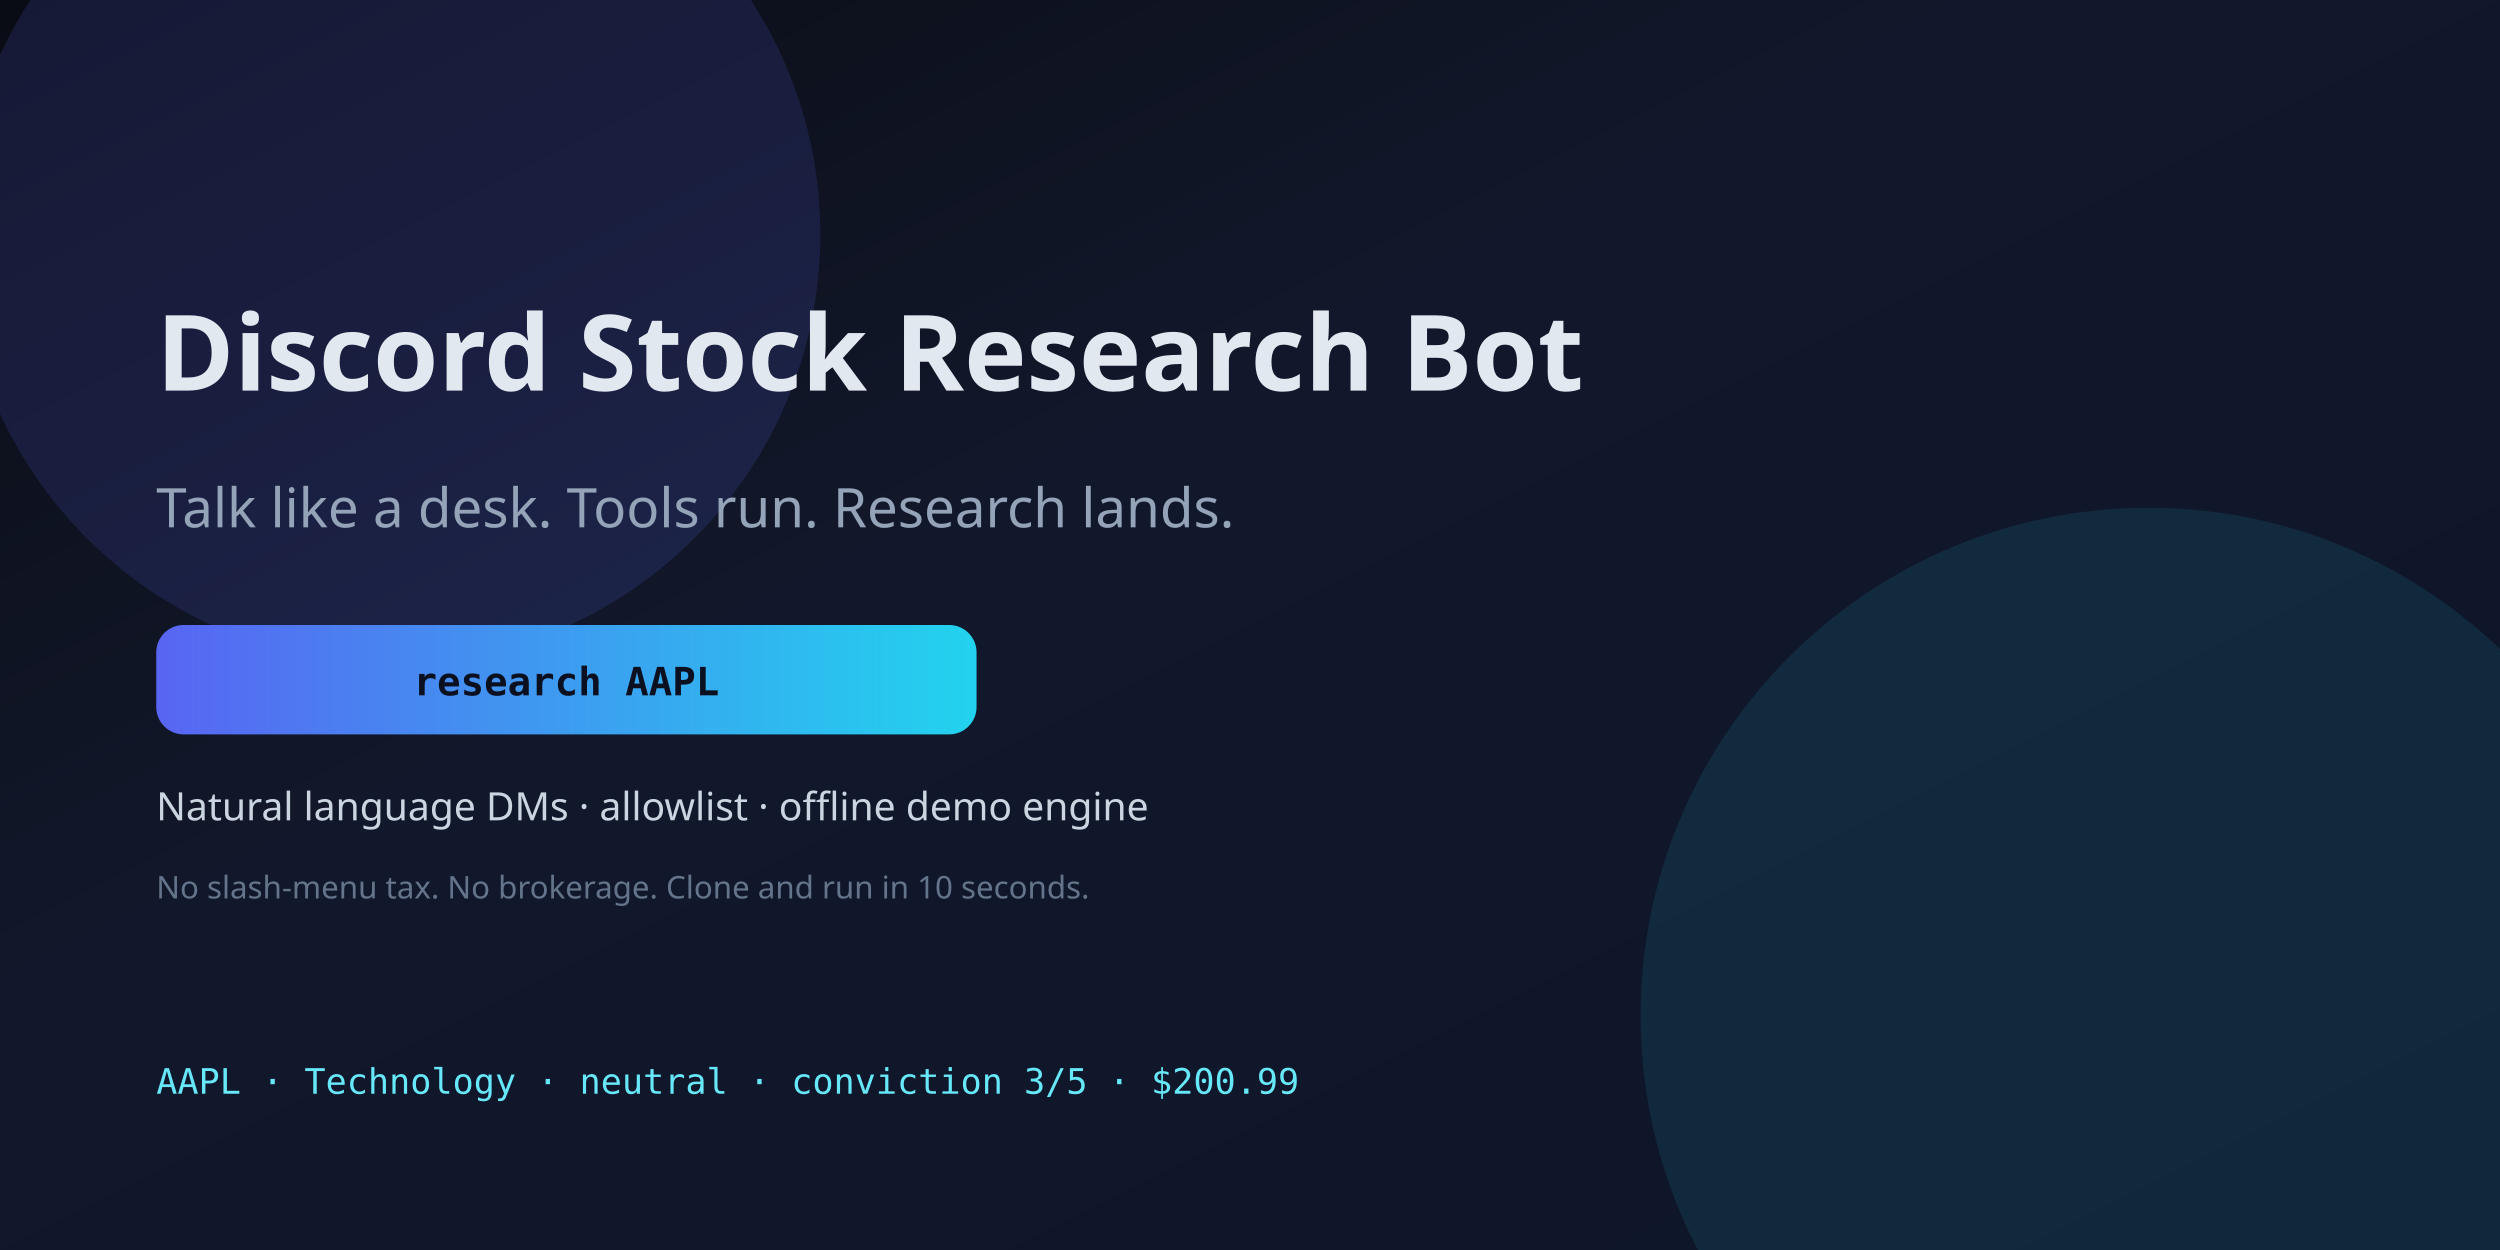
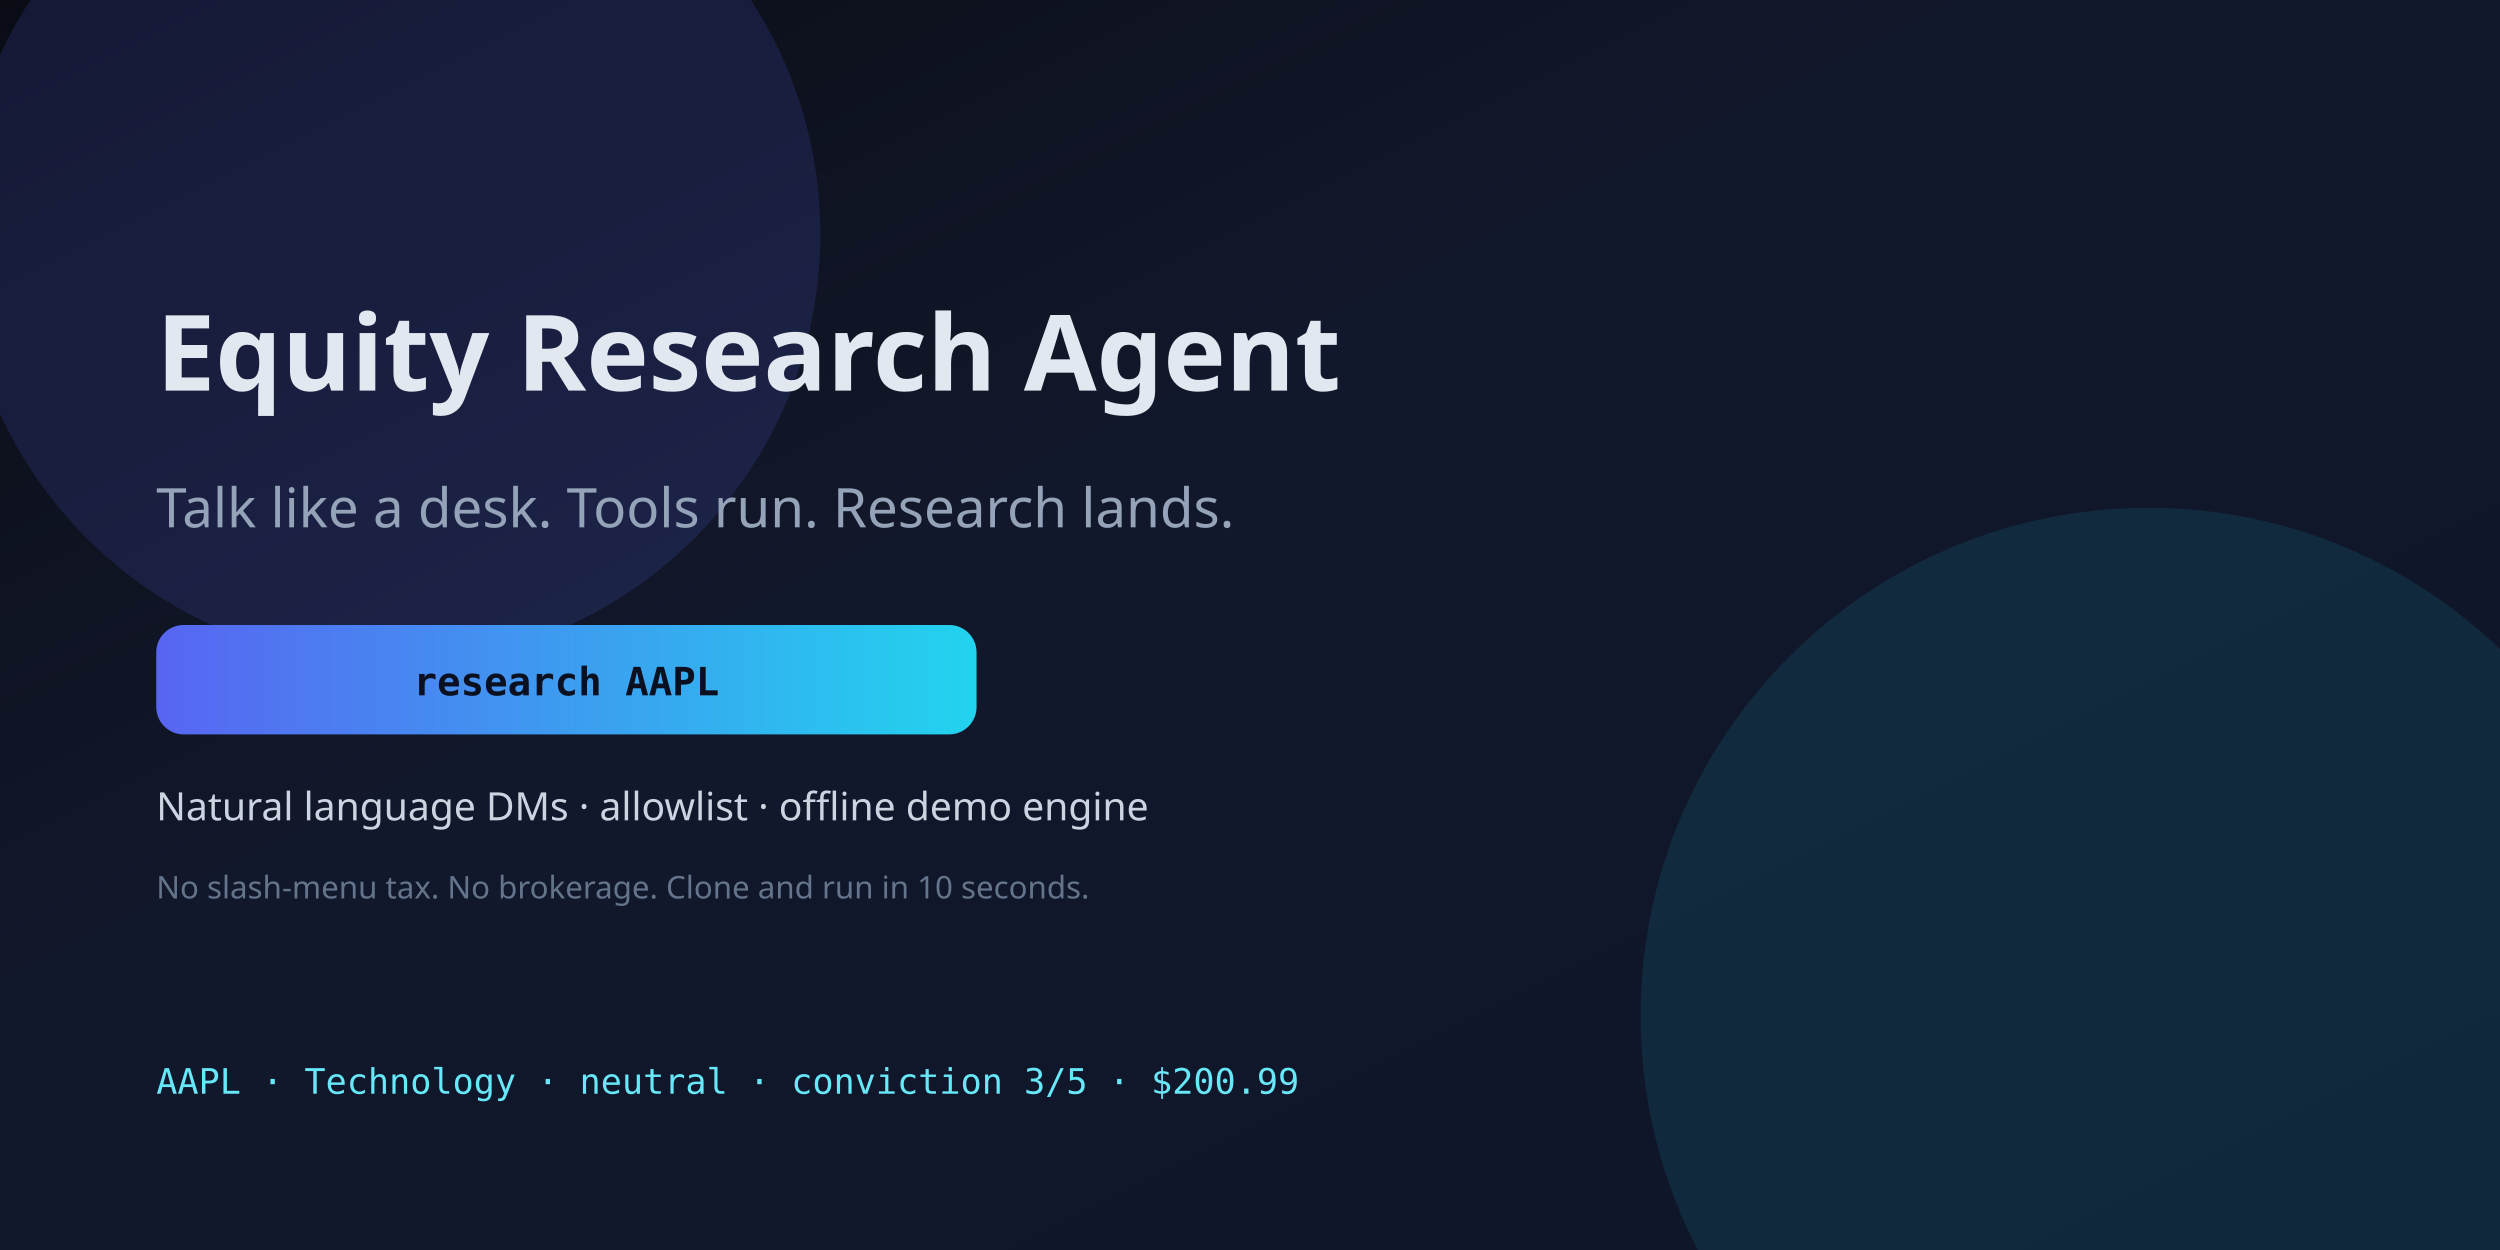
<svg xmlns="http://www.w3.org/2000/svg" width="1280" height="640" viewBox="0 0 1280 640">
  <defs>
    <linearGradient id="g" x1="0" y1="0" x2="1" y2="1">
      <stop offset="0%" stop-color="#0a0c14" />
      <stop offset="40%" stop-color="#12182b" />
      <stop offset="100%" stop-color="#0d1528" />
    </linearGradient>
    <linearGradient id="a" x1="0" y1="0" x2="1" y2="0">
      <stop offset="0%" stop-color="#5865F2" />
      <stop offset="100%" stop-color="#22d3ee" />
    </linearGradient>
  </defs>
  <rect width="1280" height="640" fill="url(#g)" />
  <circle cx="200" cy="120" r="220" fill="#5865F2" opacity="0.15" />
  <circle cx="1100" cy="520" r="260" fill="#22d3ee" opacity="0.10" />
-   <text x="80" y="200" fill="#e2e8f0" font-family="Segoe UI, system-ui, sans-serif" font-size="54" font-weight="800">Discord Stock Research Bot</text>
+   <text x="80" y="200" fill="#e2e8f0" font-family="Segoe UI, system-ui, sans-serif" font-size="54" font-weight="800">Equity Research Agent</text>
  <text x="80" y="270" fill="#94a3b8" font-family="Segoe UI, system-ui, sans-serif" font-size="28">Talk like a desk. Tools run. Research lands.</text>
  <rect x="80" y="320" width="420" height="56" rx="14" fill="url(#a)" />
  <text x="290" y="356" text-anchor="middle" fill="#0b1020" font-family="Consolas, monospace" font-size="20" font-weight="700">research AAPL</text>
  <text x="80" y="420" fill="#cbd5e1" font-family="Segoe UI, system-ui, sans-serif" font-size="20">Natural language DMs · allowlist · offline demo engine</text>
  <text x="80" y="460" fill="#64748b" font-family="Segoe UI, system-ui, sans-serif" font-size="16">No slash-menu tax. No brokerage. Clone and run in 10 seconds.</text>
  <text x="80" y="560" fill="#67e8f9" font-family="Consolas, monospace" font-size="18">AAPL · Technology · neutral · conviction 3/5 · $200.99</text>
</svg>
